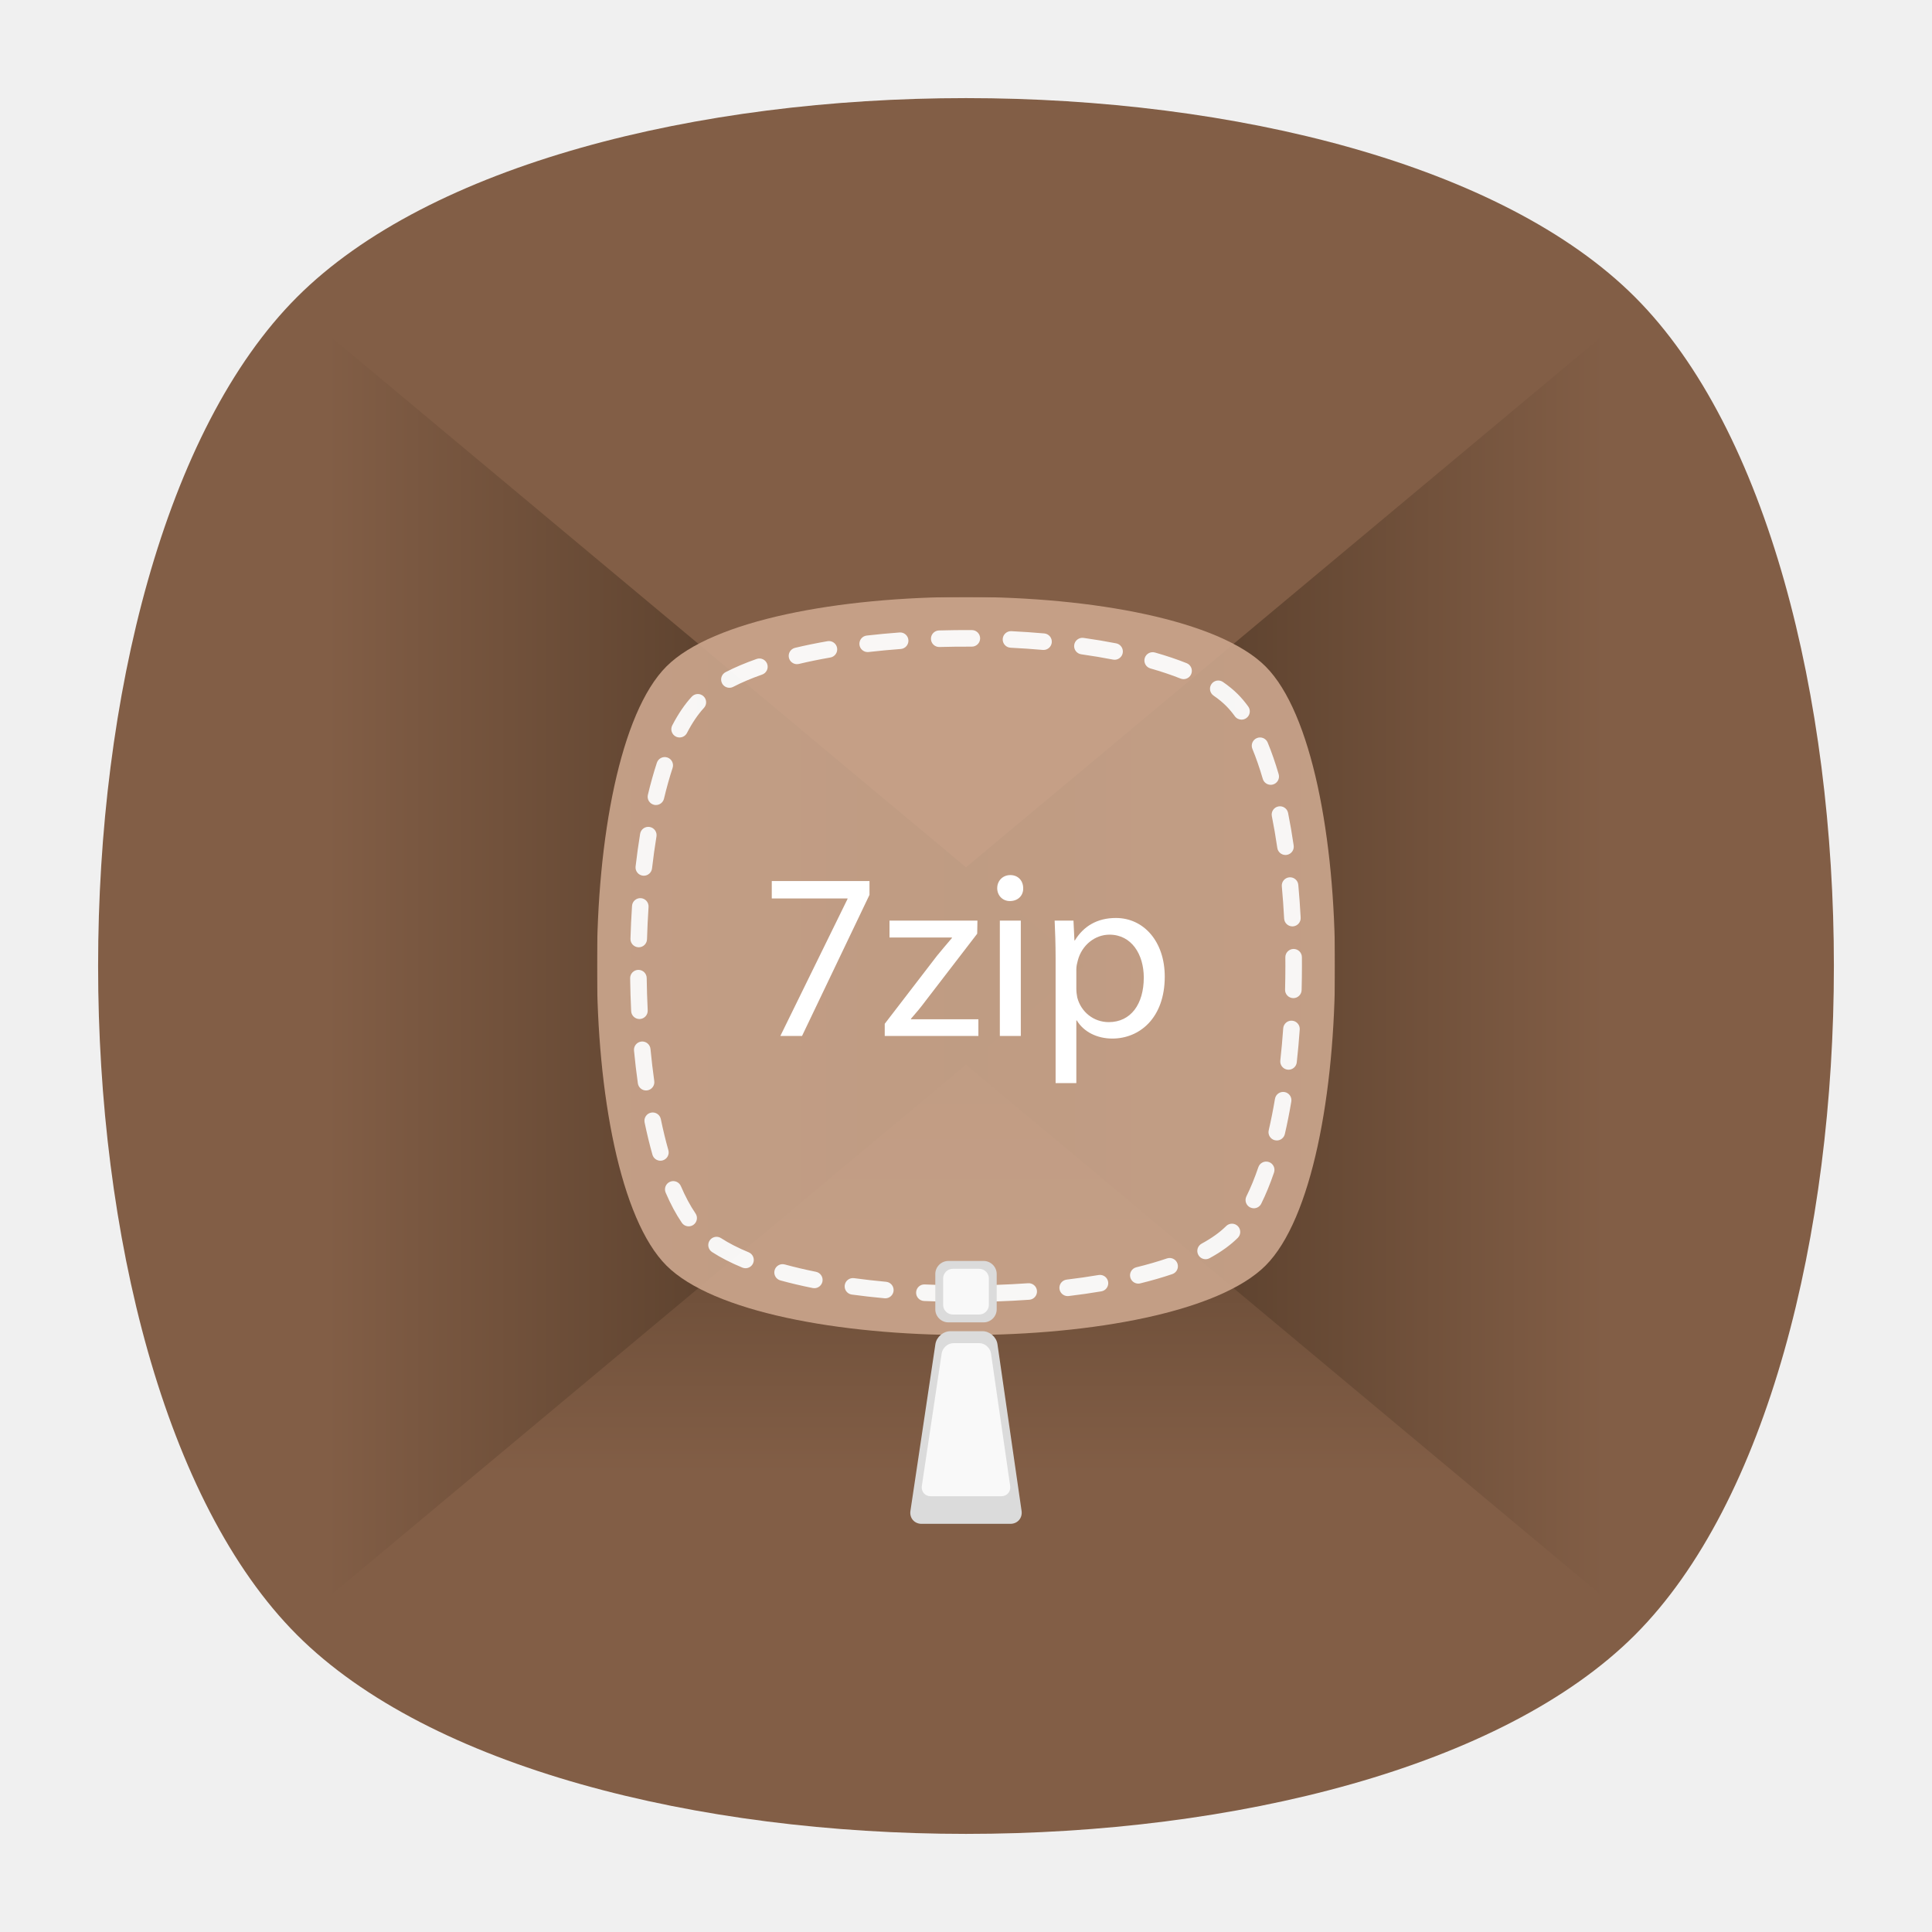
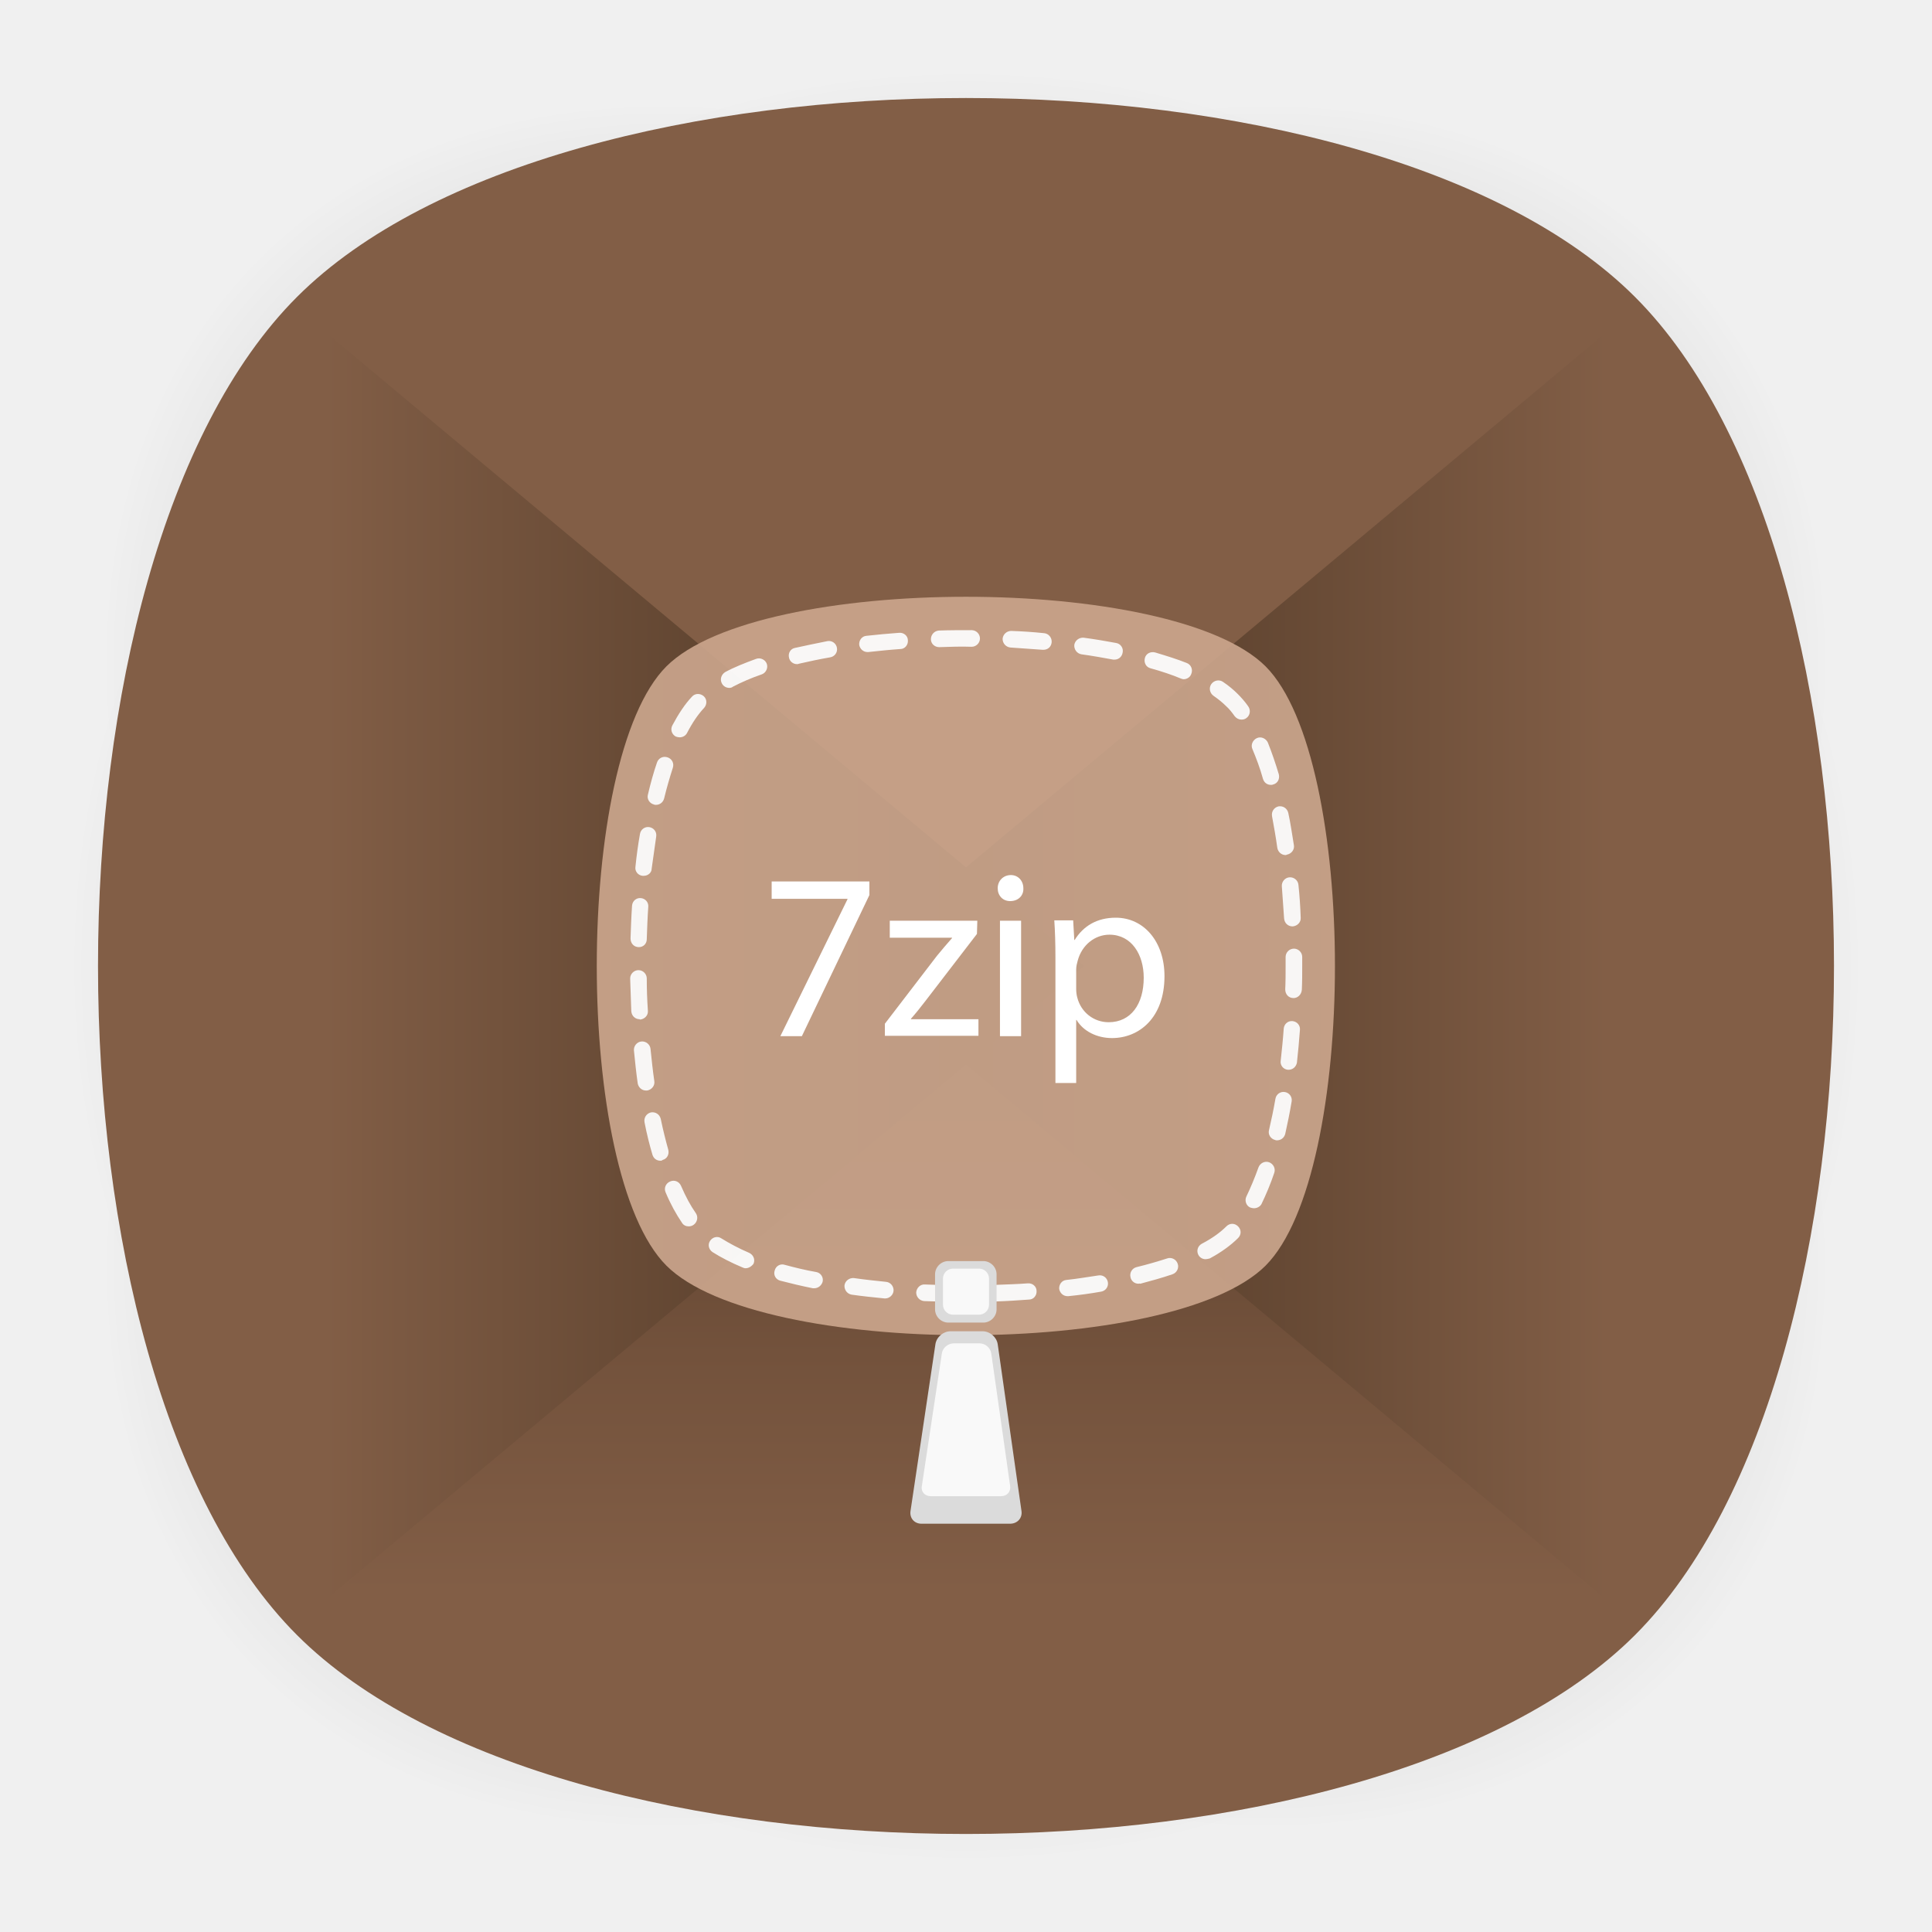
- <svg xmlns="http://www.w3.org/2000/svg" viewBox="0 0 640 640" height="640" width="640" xml:space="preserve" version="1.1" id="svg2">
-   <defs id="defs6">
-     <clipPath id="clipPath16" clipPathUnits="userSpaceOnUse">
-       <path id="path18" d="M 0,512 512,512 512,0 0,0 0,512 Z" />
-     </clipPath>
-     <clipPath id="clipPath24" clipPathUnits="userSpaceOnUse">
-       <path id="path26" d="m 18.325,493.744 475.4,0 0,-475.488 -475.4,0 0,475.488 z" />
-     </clipPath>
-     <clipPath id="clipPath28" clipPathUnits="userSpaceOnUse">
-       <path id="path30" d="M 448.99,63.029 C 389.293,3.332 122.807,3.332 63.11,63.029 3.413,122.726 3.413,389.312 63.01,449.009 c 59.597,59.696 326.283,59.596 385.98,0 59.697,-59.597 59.597,-326.283 0,-385.98" />
-     </clipPath>
-     <radialGradient id="radialGradient36" spreadMethod="pad" gradientTransform="matrix(237.7219,0,0,237.7219,256.025,256)" gradientUnits="userSpaceOnUse" r="1" cy="0" cx="0" fy="0" fx="0">
-       <stop id="stop38" offset="0" style="stop-opacity:1;stop-color:#ffffff" />
-       <stop id="stop40" offset="0.859" style="stop-opacity:0.141;stop-color:#ffffff" />
-       <stop id="stop42" offset="1" style="stop-opacity:0;stop-color:#ffffff" />
-     </radialGradient>
-     <mask id="mask44" height="1" width="1" y="0" x="0" maskUnits="userSpaceOnUse">
-       <g id="g46">
-         <g id="g48">
-           <g id="g50">
-             <g id="g52">
-               <path id="path54" style="fill:url(#radialGradient36);stroke:none" d="m -32768,32767 65535,0 0,-65535 -65535,0 0,65535 z" />
-             </g>
-           </g>
-         </g>
-       </g>
-     </mask>
-     <radialGradient id="radialGradient56" spreadMethod="pad" gradientTransform="matrix(237.7219,0,0,237.7219,256.025,256)" gradientUnits="userSpaceOnUse" r="1" cy="0" cx="0" fy="0" fx="0">
-       <stop id="stop58" offset="0" style="stop-opacity:1;stop-color:#010101" />
-       <stop id="stop60" offset="0.859" style="stop-opacity:1;stop-color:#010101" />
-       <stop id="stop62" offset="1" style="stop-opacity:1;stop-color:#010101" />
-     </radialGradient>
-     <clipPath id="clipPath86" clipPathUnits="userSpaceOnUse">
-       <path id="path88" d="m 18.325,493.744 475.4,0 0,-475.488 -475.4,0 0,475.488 z" />
-     </clipPath>
-     <clipPath id="clipPath90" clipPathUnits="userSpaceOnUse">
-       <path id="path92" d="M 448.99,63.029 C 389.293,3.332 122.807,3.332 63.11,63.029 3.413,122.726 3.413,389.312 63.01,449.009 c 59.597,59.696 326.283,59.596 385.98,0 59.697,-59.597 59.597,-326.283 0,-385.98" />
-     </clipPath>
-     <radialGradient id="radialGradient98" spreadMethod="pad" gradientTransform="matrix(188.2547,188.3612,-130.3588,130.279,256.025,256.0438)" gradientUnits="userSpaceOnUse" r="1" cy="0" cx="0" fy="0" fx="0">
-       <stop id="stop100" offset="0" style="stop-opacity:1;stop-color:#ffffff" />
-       <stop id="stop102" offset="0.859" style="stop-opacity:0.141;stop-color:#ffffff" />
-       <stop id="stop104" offset="1" style="stop-opacity:0;stop-color:#ffffff" />
-     </radialGradient>
-     <mask id="mask106" height="1" width="1" y="0" x="0" maskUnits="userSpaceOnUse">
-       <g id="g108">
-         <g id="g110">
-           <g id="g112">
-             <g id="g114">
-               <path id="path116" style="fill:url(#radialGradient98);stroke:none" d="m -32768,32767 65535,0 0,-65535 -65535,0 0,65535 z" />
-             </g>
-           </g>
-         </g>
-       </g>
-     </mask>
-     <radialGradient id="radialGradient118" spreadMethod="pad" gradientTransform="matrix(188.2547,188.3612,-130.3588,130.279,256.025,256.0438)" gradientUnits="userSpaceOnUse" r="1" cy="0" cx="0" fy="0" fx="0">
-       <stop id="stop120" offset="0" style="stop-opacity:1;stop-color:#010101" />
-       <stop id="stop122" offset="0.859" style="stop-opacity:1;stop-color:#010101" />
-       <stop id="stop124" offset="1" style="stop-opacity:1;stop-color:#010101" />
-     </radialGradient>
-     <clipPath id="clipPath148" clipPathUnits="userSpaceOnUse">
-       <path id="path150" d="m 18.275,493.694 475.387,0 0,-475.438 -475.387,0 0,475.438 z" />
-     </clipPath>
-     <clipPath id="clipPath152" clipPathUnits="userSpaceOnUse">
-       <path id="path154" d="m 63.01,63.029 c 59.697,-59.697 326.183,-59.697 385.88,0 59.697,59.697 59.697,326.183 0,385.88 -59.697,59.696 -326.183,59.696 -385.88,0.1 -59.697,-59.597 -59.597,-326.283 0,-385.98" />
-     </clipPath>
-     <radialGradient id="radialGradient160" spreadMethod="pad" gradientTransform="matrix(-188.2877,188.3942,130.3817,130.3018,255.925,255.9938)" gradientUnits="userSpaceOnUse" r="1" cy="0" cx="0" fy="0" fx="0">
-       <stop id="stop162" offset="0" style="stop-opacity:1;stop-color:#ffffff" />
-       <stop id="stop164" offset="0.859" style="stop-opacity:0.141;stop-color:#ffffff" />
-       <stop id="stop166" offset="1" style="stop-opacity:0;stop-color:#ffffff" />
-     </radialGradient>
-     <mask id="mask168" height="1" width="1" y="0" x="0" maskUnits="userSpaceOnUse">
-       <g id="g170">
-         <g id="g172">
-           <g id="g174">
-             <g id="g176">
-               <path id="path178" style="fill:url(#radialGradient160);stroke:none" d="m -32768,32767 65535,0 0,-65535 -65535,0 0,65535 z" />
-             </g>
-           </g>
-         </g>
-       </g>
-     </mask>
-     <radialGradient id="radialGradient180" spreadMethod="pad" gradientTransform="matrix(-188.2877,188.3942,130.3817,130.3018,255.925,255.9938)" gradientUnits="userSpaceOnUse" r="1" cy="0" cx="0" fy="0" fx="0">
-       <stop id="stop182" offset="0" style="stop-opacity:1;stop-color:#010101" />
-       <stop id="stop184" offset="0.859" style="stop-opacity:1;stop-color:#010101" />
-       <stop id="stop186" offset="1" style="stop-opacity:1;stop-color:#010101" />
-     </radialGradient>
-     <linearGradient id="linearGradient222" spreadMethod="pad" gradientTransform="matrix(0,191.5,191.5,0,256,90)" gradientUnits="userSpaceOnUse" y2="0" x2="1" y1="0" x1="0">
-       <stop id="stop224" offset="0" style="stop-opacity:1;stop-color:#825e46" />
-       <stop id="stop226" offset="0.163" style="stop-opacity:1;stop-color:#825e46" />
-       <stop id="stop228" offset="1" style="stop-opacity:1;stop-color:#483221" />
-     </linearGradient>
-     <linearGradient id="linearGradient244" spreadMethod="pad" gradientTransform="matrix(201.3705,0,0,-201.3705,224.6737,256)" gradientUnits="userSpaceOnUse" y2="0" x2="1" y1="0" x1="0">
-       <stop id="stop246" offset="0" style="stop-opacity:1;stop-color:#483221" />
-       <stop id="stop248" offset="0.175" style="stop-opacity:1;stop-color:#483221" />
-       <stop id="stop250" offset="1" style="stop-opacity:1;stop-color:#825e46" />
-     </linearGradient>
-     <linearGradient id="linearGradient266" spreadMethod="pad" gradientTransform="matrix(201.3705,0,0,-201.3705,85.95581,256)" gradientUnits="userSpaceOnUse" y2="0" x2="1" y1="0" x1="0">
-       <stop id="stop268" offset="0" style="stop-opacity:1;stop-color:#825e46" />
-       <stop id="stop270" offset="0.825" style="stop-opacity:1;stop-color:#483221" />
-       <stop id="stop272" offset="1" style="stop-opacity:1;stop-color:#483221" />
-     </linearGradient>
-     <clipPath id="clipPath280" clipPathUnits="userSpaceOnUse">
-       <path id="path282" d="M 0,512 512,512 512,0 0,0 0,512 Z" />
-     </clipPath>
-     <clipPath id="clipPath288" clipPathUnits="userSpaceOnUse">
-       <path id="path290" d="m 158.198,353.802 195.604,0 0,-195.604 -195.604,0 0,195.604 z" />
-     </clipPath>
-     <clipPath id="clipPath292" clipPathUnits="userSpaceOnUse">
-       <path id="path294" d="m 158.198,353.802 195.604,0 0,-195.604 -195.604,0 0,195.604 z" />
-     </clipPath>
-   </defs>
-   <g transform="matrix(1.25,0,0,-1.25,0,640)" id="g10">
-     <g id="g12">
-       <g clip-path="url(#clipPath16)" id="g14">
-         <g id="g20">
-           <g id="g22" />
-           <g id="g64">
-             <g style="opacity:0.4" id="g66" clip-path="url(#clipPath24)">
-               <g id="g68">
-                 <g id="g70" clip-path="url(#clipPath28)">
-                   <g id="g72">
-                     <g id="g74" />
-                     <g id="g76" mask="url(#mask44)">
-                       <g id="g78">
-                         <path id="path80" style="fill:url(#radialGradient56);stroke:none" d="M 448.99,63.029 C 389.293,3.332 122.807,3.332 63.11,63.029 3.413,122.726 3.413,389.312 63.01,449.009 c 59.597,59.696 326.283,59.596 385.98,0 59.697,-59.597 59.597,-326.283 0,-385.98" />
-                       </g>
-                     </g>
-                   </g>
-                 </g>
-               </g>
-             </g>
-           </g>
-         </g>
-         <g id="g82">
-           <g id="g84" />
-           <g id="g126">
-             <g style="opacity:0.4" id="g128" clip-path="url(#clipPath86)">
-               <g id="g130">
-                 <g id="g132" clip-path="url(#clipPath90)">
-                   <g id="g134">
-                     <g id="g136" />
-                     <g id="g138" mask="url(#mask106)">
-                       <g id="g140">
-                         <path id="path142" style="fill:url(#radialGradient118);stroke:none" d="M 448.99,63.029 C 389.293,3.332 122.807,3.332 63.11,63.029 3.413,122.726 3.413,389.312 63.01,449.009 c 59.597,59.696 326.283,59.596 385.98,0 59.697,-59.597 59.597,-326.283 0,-385.98" />
-                       </g>
-                     </g>
-                   </g>
-                 </g>
-               </g>
-             </g>
-           </g>
-         </g>
-         <g id="g144">
-           <g id="g146" />
-           <g id="g188">
-             <g style="opacity:0.4" id="g190" clip-path="url(#clipPath148)">
-               <g id="g192">
-                 <g id="g194" clip-path="url(#clipPath152)">
-                   <g id="g196">
-                     <g id="g198" />
-                     <g id="g200" mask="url(#mask168)">
-                       <g id="g202">
-                         <path id="path204" style="fill:url(#radialGradient180);stroke:none" d="m 63.01,63.029 c 59.697,-59.697 326.183,-59.697 385.88,0 59.697,59.697 59.697,326.183 0,385.88 -59.697,59.696 -326.183,59.696 -385.88,0.1 -59.697,-59.597 -59.597,-326.283 0,-385.98" />
-                       </g>
-                     </g>
-                   </g>
-                 </g>
-               </g>
-             </g>
-           </g>
-         </g>
-         <g transform="translate(433.279,78.721)" id="g206">
-           <path id="path208" style="fill:#825e46;fill-opacity:1;fill-rule:nonzero;stroke:none" d="m 0,0 c -70.294,-70.294 -284.264,-70.294 -354.558,0 -70.294,70.294 -70.294,284.264 0,354.558 70.294,70.294 284.264,70.294 354.558,0 C 70.294,284.264 70.295,70.294 0,0" />
-         </g>
-       </g>
+ <svg xmlns="http://www.w3.org/2000/svg" version="1.1" id="Layer_2" x="0px" y="0px" viewBox="0 0 512 512" enable-background="new 0 0 512 512" xml:space="preserve">
+   <g>
+     <g opacity="0.4" enable-background="new    ">
+       <radialGradient id="SVGID_1_" cx="0.762" cy="514.25" r="118.861" gradientTransform="matrix(2 0 0 -2 254.5 1284.5)" gradientUnits="userSpaceOnUse">
+         <stop offset="0" style="stop-color:#010101" />
+         <stop offset="0.859" style="stop-color:#010101;stop-opacity:0.141" />
+         <stop offset="1" style="stop-color:#010101;stop-opacity:0" />
+       </radialGradient>
+       <path fill="url(#SVGID_1_)" d="M449,449c-59.7,59.7-326.2,59.7-385.9,0S3.4,122.7,63,63s326.3-59.6,386,0S508.6,389.3,449,449z" />
    </g>
-     <g id="g210">
-       <g id="g212">
-         <g id="g218">
-           <g id="g220">
-             <path id="path230" style="fill:url(#linearGradient222);stroke:none" d="M 89.953,90 422.046,90 256,281.5 89.953,90 Z" />
-           </g>
-         </g>
-       </g>
+     <g opacity="0.4" enable-background="new    ">
+       <radialGradient id="SVGID_2_" cx="1.528" cy="515.058" r="133.155" gradientTransform="matrix(1.4138 -1.4146 -0.979 -0.9784 758.1053 762.0507)" gradientUnits="userSpaceOnUse">
+         <stop offset="0" style="stop-color:#010101" />
+         <stop offset="0.859" style="stop-color:#010101;stop-opacity:0.141" />
+         <stop offset="1" style="stop-color:#010101;stop-opacity:0" />
+       </radialGradient>
+       <path fill="url(#SVGID_2_)" d="M449,449c-59.7,59.7-326.2,59.7-385.9,0S3.4,122.7,63,63s326.3-59.6,386,0S508.6,389.3,449,449z" />
    </g>
-     <g id="g232">
-       <g id="g234">
-         <g id="g240">
-           <g id="g242">
-             <path id="path252" style="fill:url(#linearGradient244);stroke:none" d="m 224.673,256 201.371,-168.153 0,336.306 L 224.673,256 Z" />
-           </g>
-         </g>
-       </g>
-     </g>
-     <g id="g254">
-       <g id="g256">
-         <g id="g262">
-           <g id="g264">
-             <path id="path274" style="fill:url(#linearGradient266);stroke:none" d="M 85.955,87.847 287.326,256 85.955,424.153 l 0,-336.306 z" />
-           </g>
-         </g>
-       </g>
-     </g>
-     <g id="g276">
-       <g clip-path="url(#clipPath280)" id="g278">
-         <g id="g284">
-           <g id="g286" />
-           <g id="g296">
-             <g style="opacity:0.95" id="g298" clip-path="url(#clipPath288)">
-               <g id="g300">
-                 <g id="g302" />
-                 <g id="g304">
-                   <g style="opacity:0.95" id="g306" clip-path="url(#clipPath292)">
-                     <g id="g308" transform="translate(335.387,176.613)">
-                       <path id="path310" style="fill:#cca68d;fill-opacity:1;fill-rule:nonzero;stroke:none" d="m 0,0 c -24.553,-24.553 -134.221,-24.553 -158.774,0 -24.553,24.553 -24.553,134.221 0,158.774 24.553,24.553 134.221,24.553 158.774,0 C 24.553,134.221 24.553,24.553 0,0" />
-                     </g>
-                   </g>
-                 </g>
-               </g>
-               <g id="g312" transform="translate(248.9039,340.5357)">
-                 <path id="path314" style="fill:#ffffff;fill-opacity:1;fill-rule:nonzero;stroke:none" d="m 0,0 c -1.182,0 -2.157,0.941 -2.192,2.13 -0.035,1.211 0.918,2.222 2.129,2.257 2.873,0.084 5.809,0.117 8.721,0.1 C 9.87,4.48 10.846,3.492 10.84,2.28 10.833,1.073 9.851,0.099 8.646,0.099 l -0.013,0 C 5.769,0.115 2.887,0.083 0.066,0.001 0.044,0 0.022,0 0,0 m 27.644,-0.78 c -0.064,0 -0.13,0.002 -0.195,0.008 -2.794,0.246 -5.667,0.443 -8.541,0.585 -1.21,0.06 -2.142,1.09 -2.082,2.3 0.06,1.211 1.097,2.15 2.3,2.083 2.928,-0.145 5.858,-0.346 8.707,-0.597 1.208,-0.106 2.1,-1.171 1.994,-2.378 C 29.726,0.08 28.768,-0.78 27.644,-0.78 m -46.608,-0.56 c -1.1,0 -2.049,0.825 -2.177,1.944 -0.139,1.203 0.724,2.291 1.928,2.43 2.828,0.325 5.754,0.601 8.696,0.818 1.213,0.094 2.261,-0.819 2.35,-2.027 0.089,-1.208 -0.818,-2.26 -2.027,-2.349 -2.883,-0.213 -5.748,-0.483 -8.517,-0.801 -0.085,-0.01 -0.17,-0.015 -0.253,-0.015 m 65.439,-2.037 c -0.14,0 -0.281,0.014 -0.423,0.042 -2.674,0.521 -5.504,0.994 -8.412,1.404 -1.2,0.169 -2.035,1.279 -1.866,2.479 0.169,1.199 1.274,2.03 2.48,1.866 2.982,-0.421 5.889,-0.906 8.639,-1.443 1.189,-0.232 1.964,-1.384 1.733,-2.574 -0.205,-1.047 -1.123,-1.774 -2.151,-1.774 m -84.174,-1.169 c -0.993,0 -1.892,0.679 -2.132,1.687 -0.281,1.178 0.447,2.362 1.626,2.642 2.713,0.646 5.606,1.238 8.6,1.759 1.198,0.206 2.33,-0.591 2.538,-1.785 0.207,-1.193 -0.592,-2.33 -1.785,-2.538 -2.906,-0.506 -5.711,-1.079 -8.337,-1.705 -0.171,-0.04 -0.342,-0.06 -0.51,-0.06 M 64.754,-8.515 c -0.271,0 -0.546,0.05 -0.812,0.157 -2.408,0.961 -5.091,1.863 -7.976,2.681 -1.165,0.331 -1.842,1.544 -1.511,2.709 0.33,1.166 1.541,1.843 2.709,1.512 3.029,-0.859 5.856,-1.81 8.404,-2.827 1.126,-0.449 1.674,-1.725 1.225,-2.851 -0.343,-0.858 -1.167,-1.381 -2.039,-1.381 m -120.358,-2.288 c -0.793,0 -1.56,0.432 -1.95,1.186 -0.557,1.076 -0.136,2.4 0.94,2.957 2.417,1.252 5.187,2.428 8.232,3.496 1.143,0.402 2.396,-0.2 2.796,-1.343 0.401,-1.144 -0.2,-2.396 -1.344,-2.797 -2.851,-1 -5.431,-2.095 -7.667,-3.253 -0.322,-0.166 -0.667,-0.246 -1.007,-0.246 m 135.72,-8.445 c -0.68,0 -1.35,0.314 -1.778,0.907 -0.747,1.031 -1.524,1.951 -2.31,2.737 -0.931,0.932 -2.049,1.848 -3.322,2.724 -0.999,0.686 -1.253,2.052 -0.566,3.05 0.687,0.999 2.052,1.251 3.051,0.565 1.494,-1.027 2.819,-2.116 3.94,-3.236 0.949,-0.949 1.878,-2.048 2.76,-3.266 0.711,-0.982 0.492,-2.353 -0.489,-3.064 -0.389,-0.282 -0.839,-0.417 -1.286,-0.417 m -148.921,-4.724 c -0.34,0 -0.686,0.079 -1.009,0.247 -1.076,0.559 -1.495,1.883 -0.936,2.958 1.582,3.046 3.323,5.604 5.175,7.605 0.823,0.889 2.21,0.942 3.1,0.12 0.89,-0.823 0.943,-2.211 0.12,-3.1 -1.585,-1.713 -3.1,-3.95 -4.501,-6.647 -0.391,-0.752 -1.156,-1.183 -1.949,-1.183 M 87.85,-36.52 c -0.951,0 -1.827,0.622 -2.106,1.58 -0.839,2.878 -1.764,5.55 -2.751,7.94 -0.463,1.12 0.07,2.403 1.191,2.865 1.124,0.462 2.403,-0.071 2.864,-1.191 1.047,-2.535 2.026,-5.357 2.909,-8.386 0.339,-1.163 -0.329,-2.381 -1.492,-2.72 -0.206,-0.06 -0.412,-0.088 -0.615,-0.088 m -162.923,-5.357 c -0.168,0 -0.339,0.02 -0.51,0.061 -1.179,0.281 -1.906,1.464 -1.625,2.643 0.719,3.015 1.52,5.874 2.382,8.497 0.378,1.151 1.619,1.78 2.768,1.4 1.152,-0.378 1.779,-1.618 1.4,-2.769 -0.823,-2.508 -1.591,-5.249 -2.282,-8.146 -0.241,-1.008 -1.14,-1.686 -2.133,-1.686 M 91.762,-55.116 c -1.072,0 -2.01,0.786 -2.168,1.878 -0.424,2.913 -0.91,5.74 -1.445,8.403 -0.238,1.189 0.531,2.345 1.719,2.583 1.19,0.235 2.345,-0.531 2.583,-1.719 0.55,-2.74 1.05,-5.645 1.484,-8.635 0.175,-1.199 -0.655,-2.312 -1.854,-2.487 -0.107,-0.015 -0.214,-0.023 -0.319,-0.023 M -78.284,-60.61 c -0.084,0 -0.169,0.005 -0.254,0.015 -1.204,0.138 -2.067,1.227 -1.928,2.43 0.342,2.964 0.747,5.879 1.203,8.665 0.195,1.196 1.322,2.008 2.519,1.811 1.196,-0.196 2.007,-1.324 1.811,-2.519 -0.445,-2.719 -0.84,-5.565 -1.174,-8.46 -0.129,-1.118 -1.078,-1.942 -2.177,-1.942 M 93.594,-74.039 c -1.158,0 -2.127,0.908 -2.188,2.078 -0.154,2.887 -0.36,5.759 -0.615,8.538 -0.11,1.206 0.778,2.274 1.985,2.385 1.204,0.104 2.274,-0.779 2.384,-1.985 0.26,-2.834 0.471,-5.763 0.627,-8.706 0.064,-1.209 -0.864,-2.242 -2.074,-2.307 -0.04,-0.002 -0.079,-0.003 -0.119,-0.003 m -173.225,-5.536 c -0.022,0 -0.044,0.001 -0.066,0.001 -1.211,0.036 -2.164,1.046 -2.128,2.258 0.086,2.917 0.225,5.85 0.416,8.715 0.08,1.209 1.13,2.122 2.334,2.044 1.209,-0.081 2.124,-1.126 2.044,-2.335 -0.187,-2.811 -0.324,-5.689 -0.408,-8.554 -0.035,-1.189 -1.01,-2.129 -2.192,-2.129 M 93.847,-93.05 c -0.019,0 -0.038,0 -0.058,10e-4 -1.211,0.031 -2.168,1.038 -2.136,2.25 0.054,2.073 0.082,4.181 0.082,6.263 0,0.77 -0.003,1.537 -0.011,2.303 -0.012,1.212 0.961,2.204 2.172,2.216 l 0.023,0 c 1.202,0 2.181,-0.968 2.193,-2.172 0.008,-0.783 0.011,-1.566 0.011,-2.349 0,-2.118 -0.029,-4.264 -0.084,-6.376 -0.03,-1.191 -1.007,-2.136 -2.192,-2.136 m -173.296,-5.537 c -1.162,0 -2.132,0.912 -2.19,2.086 -0.141,2.872 -0.232,5.805 -0.271,8.716 -0.016,1.212 0.954,2.207 2.165,2.223 l 0.03,0 c 1.198,0 2.177,-0.963 2.193,-2.164 0.038,-2.859 0.127,-5.74 0.266,-8.559 0.06,-1.21 -0.873,-2.24 -2.083,-2.3 -0.037,-0.001 -0.073,-0.002 -0.11,-0.002 m 172.023,-13.434 c -0.08,0 -0.162,0.004 -0.245,0.014 -1.204,0.133 -2.072,1.218 -1.937,2.423 0.308,2.775 0.567,5.642 0.769,8.521 0.085,1.209 1.129,2.121 2.343,2.034 1.209,-0.085 2.12,-1.133 2.035,-2.343 -0.207,-2.937 -0.471,-5.863 -0.787,-8.698 -0.124,-1.121 -1.075,-1.951 -2.178,-1.951 m -170.267,-5.498 c -1.076,0 -2.016,0.792 -2.17,1.888 -0.394,2.801 -0.738,5.722 -1.022,8.682 -0.116,1.207 0.768,2.278 1.974,2.393 1.207,0.113 2.278,-0.767 2.394,-1.973 0.278,-2.897 0.614,-5.753 0.999,-8.49 0.169,-1.2 -0.667,-2.309 -1.867,-2.478 -0.103,-0.015 -0.206,-0.022 -0.308,-0.022 m 167.151,-13.253 c -0.164,0 -0.33,0.019 -0.497,0.058 -1.181,0.273 -1.916,1.452 -1.643,2.632 0.611,2.635 1.169,5.444 1.661,8.349 0.203,1.194 1.336,1.999 2.53,1.796 1.195,-0.202 1.999,-1.335 1.797,-2.53 -0.507,-2.99 -1.083,-5.885 -1.713,-8.604 -0.235,-1.015 -1.137,-1.701 -2.135,-1.701 m -163.349,-5.367 c -0.957,0 -1.836,0.631 -2.11,1.597 -0.754,2.666 -1.453,5.543 -2.077,8.551 -0.246,1.187 0.517,2.348 1.703,2.594 1.185,0.243 2.348,-0.517 2.594,-1.703 0.602,-2.906 1.276,-5.681 2.002,-8.247 0.33,-1.165 -0.348,-2.378 -1.514,-2.708 -0.199,-0.057 -0.4,-0.084 -0.598,-0.084 m 157.262,-12.607 c -0.328,0 -0.662,0.075 -0.975,0.231 -1.085,0.54 -1.527,1.856 -0.988,2.941 1.129,2.269 2.194,4.866 3.164,7.721 0.391,1.147 1.637,1.763 2.783,1.371 1.148,-0.39 1.761,-1.636 1.372,-2.783 -1.034,-3.039 -2.175,-5.82 -3.39,-8.263 -0.384,-0.771 -1.16,-1.218 -1.966,-1.218 M -66.4,-153.529 c -0.7,0 -1.388,0.333 -1.813,0.954 -1.533,2.241 -2.975,4.925 -4.285,7.977 -0.478,1.114 0.037,2.404 1.151,2.882 1.114,0.476 2.403,-0.037 2.881,-1.151 1.198,-2.791 2.501,-5.224 3.874,-7.229 0.685,-1 0.429,-2.366 -0.571,-3.05 -0.379,-0.259 -0.81,-0.383 -1.237,-0.383 m 136.991,-8.709 c -0.778,0 -1.532,0.415 -1.93,1.147 -0.577,1.065 -0.183,2.397 0.881,2.976 2.669,1.449 4.851,3.013 6.486,4.647 0.857,0.857 2.246,0.857 3.103,0 0.857,-0.857 0.857,-2.245 0,-3.102 -1.934,-1.934 -4.455,-3.75 -7.494,-5.402 -0.333,-0.18 -0.692,-0.266 -1.046,-0.266 m -121.927,-2.393 c -0.279,0 -0.563,0.054 -0.838,0.167 -3.053,1.263 -5.755,2.651 -8.032,4.128 -1.016,0.659 -1.306,2.018 -0.647,3.035 0.659,1.017 2.019,1.305 3.035,0.647 2.052,-1.331 4.516,-2.594 7.322,-3.755 1.119,-0.463 1.651,-1.746 1.188,-2.866 -0.349,-0.845 -1.167,-1.356 -2.028,-1.356 m 104.094,-4.074 c -0.987,0 -1.883,0.671 -2.129,1.672 -0.289,1.176 0.43,2.365 1.607,2.654 2.892,0.71 5.624,1.5 8.12,2.347 1.149,0.391 2.393,-0.224 2.783,-1.372 0.39,-1.148 -0.225,-2.394 -1.372,-2.783 -2.615,-0.888 -5.47,-1.713 -8.484,-2.453 -0.176,-0.043 -0.352,-0.065 -0.525,-0.065 m -85.855,-1.216 c -0.143,0 -0.288,0.014 -0.434,0.043 -3.002,0.604 -5.882,1.283 -8.56,2.018 -1.169,0.32 -1.857,1.528 -1.536,2.696 0.32,1.169 1.53,1.853 2.696,1.535 2.582,-0.707 5.362,-1.363 8.265,-1.947 1.188,-0.239 1.957,-1.396 1.718,-2.584 -0.21,-1.042 -1.125,-1.761 -2.149,-1.761 m 67.138,-2.094 c -1.095,0 -2.042,0.818 -2.176,1.933 -0.144,1.203 0.715,2.295 1.918,2.439 2.893,0.346 5.736,0.754 8.451,1.213 1.199,0.205 2.328,-0.603 2.529,-1.797 0.203,-1.196 -0.602,-2.328 -1.797,-2.529 -2.785,-0.471 -5.7,-0.889 -8.661,-1.244 -0.089,-0.01 -0.177,-0.015 -0.264,-0.015 m -48.318,-0.588 c -0.067,0 -0.135,0.002 -0.204,0.009 -2.954,0.272 -5.876,0.604 -8.684,0.985 -1.2,0.164 -2.041,1.269 -1.878,2.47 0.163,1.201 1.273,2.041 2.47,1.878 2.745,-0.373 5.602,-0.697 8.494,-0.964 1.207,-0.11 2.095,-1.179 1.984,-2.385 -0.105,-1.139 -1.061,-1.993 -2.182,-1.993 m 29.365,-0.829 c -1.178,0 -2.152,0.935 -2.192,2.121 -0.039,1.211 0.91,2.226 2.121,2.266 2.877,0.095 5.752,0.243 8.547,0.439 1.211,0.082 2.257,-0.826 2.342,-2.035 0.085,-1.209 -0.827,-2.258 -2.036,-2.343 -2.847,-0.199 -5.778,-0.349 -8.708,-0.447 -0.025,-10e-4 -0.049,-10e-4 -0.074,-10e-4 m -10.372,-0.118 -0.022,0 c -2.912,0.028 -5.848,0.11 -8.726,0.241 -1.21,0.055 -2.147,1.082 -2.091,2.292 0.055,1.211 1.063,2.156 2.292,2.091 2.825,-0.128 5.708,-0.208 8.568,-0.236 1.212,-0.012 2.184,-1.004 2.173,-2.216 -0.012,-1.204 -0.992,-2.172 -2.194,-2.172" />
-               </g>
-             </g>
-           </g>
-         </g>
-         <g transform="translate(270.7294,111.5949)" id="g316">
-           <path id="path318" style="fill:#dbdbdb;fill-opacity:1;fill-rule:nonzero;stroke:none" d="m 0,0 c 0.273,-1.884 -1.062,-3.426 -2.966,-3.426 l -23.541,0 c -1.904,0 -3.231,1.54 -2.949,3.424 l 6.617,44.199 c 0.282,1.883 2.071,3.424 3.975,3.424 l 8.512,0 c 1.904,0 3.685,-1.542 3.958,-3.426 L 0,0 Z" />
-         </g>
-         <g transform="translate(264.1354,165.0223)" id="g320">
-           <path id="path322" style="fill:#dbdbdb;fill-opacity:1;fill-rule:nonzero;stroke:none" d="m 0,0 c 0,-1.904 -1.558,-3.462 -3.462,-3.462 l -9.347,0 c -1.904,0 -3.462,1.558 -3.462,3.462 l 0,9.347 c 0,1.904 1.558,3.462 3.462,3.462 l 9.347,0 C -1.558,12.809 0,11.251 0,9.347 L 0,0 Z" />
-         </g>
-         <g transform="translate(262.0619,166.2135)" id="g324">
-           <path id="path326" style="fill:#f9f9f9;fill-opacity:1;fill-rule:nonzero;stroke:none" d="m 0,0 c 0,-1.419 -1.161,-2.58 -2.58,-2.58 l -6.964,0 c -1.419,0 -2.58,1.161 -2.58,2.58 l 0,6.965 c 0,1.418 1.161,2.579 2.58,2.579 l 6.964,0 C -1.161,9.544 0,8.383 0,6.965 L 0,0 Z" />
-         </g>
-         <g transform="translate(267.7075,118.2056)" id="g328">
-           <path id="path330" style="fill:#f9f9f9;fill-opacity:1;fill-rule:nonzero;stroke:none" d="m 0,0 c 0.217,-1.498 -0.844,-2.723 -2.358,-2.723 l -18.711,0 c -1.513,0 -2.568,1.224 -2.344,2.721 l 5.26,35.132 c 0.224,1.496 1.646,2.721 3.159,2.721 l 6.766,0 c 1.514,0 2.929,-1.226 3.146,-2.723 L 0,0 Z" />
-         </g>
-         <g transform="translate(230.4233,278.5151)" id="g332">
-           <path id="path334" style="fill:#ffffff;fill-opacity:1;fill-rule:nonzero;stroke:none" d="m 0,0 0,-3.663 -17.874,-37.388 -5.747,0 17.81,36.315 0,0.126 -20.083,0 0,4.61 L 0,0 Z" />
-         </g>
-         <g transform="translate(234.4639,240.6846)" id="g336">
-           <path id="path338" style="fill:#ffffff;fill-opacity:1;fill-rule:nonzero;stroke:none" d="m 0,0 13.831,18 c 1.327,1.642 2.59,3.094 3.979,4.736 l 0,0.127 -16.547,0 0,4.484 23.304,0 L 24.505,23.873 10.863,6.126 C 9.6,4.421 8.337,2.905 6.947,1.326 l 0,-0.126 17.873,0 0,-4.421 L 0,-3.221 0,0 Z" />
-         </g>
-         <path id="path340" style="fill:#ffffff;fill-opacity:1;fill-rule:nonzero;stroke:none" d="m 264.968,268.031 5.558,0 0,-30.567 -5.558,0 0,30.567 z m 6.188,8.59 c 0.064,-1.895 -1.326,-3.411 -3.536,-3.411 -1.958,0 -3.348,1.516 -3.348,3.411 0,1.958 1.454,3.473 3.474,3.473 2.084,0 3.41,-1.515 3.41,-3.473" />
-         <g transform="translate(285.2402,249.9053)" id="g342">
-           <path id="path344" style="fill:#ffffff;fill-opacity:1;fill-rule:nonzero;stroke:none" d="m 0,0 c 0,-0.82 0.126,-1.578 0.252,-2.273 1.011,-3.853 4.358,-6.505 8.337,-6.505 5.873,0 9.284,4.799 9.284,11.809 C 17.873,9.158 14.651,14.4 8.778,14.4 4.989,14.4 1.452,11.684 0.379,7.516 0.189,6.821 0,6 0,5.242 L 0,0 Z m -5.495,8.147 c 0,3.916 -0.126,7.074 -0.253,9.979 l 4.989,0 0.253,-5.242 0.126,0 c 2.275,3.726 5.874,5.937 10.863,5.937 7.39,0 12.948,-6.253 12.948,-15.537 0,-10.989 -6.695,-16.42 -13.895,-16.42 -4.042,0 -7.579,1.768 -9.41,4.8 l -0.126,0 0,-16.61 -5.495,0 0,33.093 z" />
-         </g>
-       </g>
+     <g opacity="0.4" enable-background="new    ">
+       <radialGradient id="SVGID_3_" cx="2.589" cy="513.473" r="133.178" gradientTransform="matrix(-1.4138 -1.4146 0.979 -0.9784 -243.1053 762.0507)" gradientUnits="userSpaceOnUse">
+         <stop offset="0" style="stop-color:#010101" />
+         <stop offset="0.859" style="stop-color:#010101;stop-opacity:0.141" />
+         <stop offset="1" style="stop-color:#010101;stop-opacity:0" />
+       </radialGradient>
+       <path fill="url(#SVGID_3_)" d="M63,449c59.7,59.7,326.2,59.7,385.9,0s59.7-326.2,0-385.9S122.7,3.4,63,63S3.4,389.3,63,449z" />
    </g>
  </g>
+   <path fill="#825E46" d="M433.3,433.3c-70.3,70.3-284.3,70.3-354.6,0S8.4,149,78.7,78.7s284.3-70.3,354.6,0S503.6,363,433.3,433.3z" />
+   <g>
+     <linearGradient id="SVGID_4_" gradientUnits="userSpaceOnUse" x1="256" y1="422" x2="256" y2="230.5">
+       <stop offset="0" style="stop-color:#825E46" />
+       <stop offset="0.329" style="stop-color:#73523C" />
+       <stop offset="0.962" style="stop-color:#4B3423" />
+       <stop offset="1" style="stop-color:#483221" />
+     </linearGradient>
+     <polygon fill="url(#SVGID_4_)" points="90,422 256,230.5 422,422  " />
+     <linearGradient id="SVGID_5_" gradientUnits="userSpaceOnUse" x1="224.674" y1="256" x2="426.044" y2="256">
+       <stop offset="0" style="stop-color:#483221" />
+       <stop offset="0.312" style="stop-color:#563D2A" />
+       <stop offset="0.902" style="stop-color:#7B5942" />
+       <stop offset="1" style="stop-color:#825E46" />
+     </linearGradient>
+     <polygon fill="url(#SVGID_5_)" points="426,424.2 224.7,256 426,87.8  " />
+     <linearGradient id="SVGID_6_" gradientUnits="userSpaceOnUse" x1="85.956" y1="256" x2="287.326" y2="256">
+       <stop offset="0" style="stop-color:#825E46" />
+       <stop offset="9.836614e-02" style="stop-color:#7B5942" />
+       <stop offset="0.688" style="stop-color:#563D2A" />
+       <stop offset="1" style="stop-color:#483221" />
+     </linearGradient>
+     <polygon fill="url(#SVGID_6_)" points="86,424.2 287.3,256 86,87.8  " />
+   </g>
+   <g opacity="0.95" enable-background="new    ">
+     <path opacity="0.95" fill="#CCA68D" enable-background="new    " d="M335.4,335.4c-24.6,24.6-134.2,24.6-158.8,0   c-24.6-24.6-24.6-134.2,0-158.8s134.2-24.6,158.8,0C359.9,201.2,359.9,310.8,335.4,335.4z" />
+     <path fill="#FFFFFF" d="M253.6,345C253.6,345,253.6,345,253.6,345c-2.9,0-5.9-0.1-8.7-0.2c-1.2-0.1-2.1-1.1-2.1-2.3   c0.1-1.2,1.1-2.2,2.3-2.1c2.8,0.1,5.7,0.2,8.6,0.2c1.2,0,2.2,1,2.2,2.2C255.8,344,254.8,345,253.6,345z M264,344.9   c-1.2,0-2.2-0.9-2.2-2.1c0-1.2,0.9-2.2,2.1-2.3c2.9-0.1,5.8-0.2,8.5-0.4c1.2-0.1,2.3,0.8,2.3,2c0.1,1.2-0.8,2.3-2,2.3   C269.9,344.6,267,344.8,264,344.9C264,344.9,264,344.9,264,344.9z M234.6,344.1c-0.1,0-0.1,0-0.2,0c-3-0.3-5.9-0.6-8.7-1   c-1.2-0.2-2-1.3-1.9-2.5c0.2-1.2,1.3-2,2.5-1.9c2.7,0.4,5.6,0.7,8.5,1c1.2,0.1,2.1,1.2,2,2.4C236.7,343.2,235.7,344.1,234.6,344.1z    M282.9,343.5c-1.1,0-2-0.8-2.2-1.9c-0.1-1.2,0.7-2.3,1.9-2.4c2.9-0.3,5.7-0.8,8.5-1.2c1.2-0.2,2.3,0.6,2.5,1.8   c0.2,1.2-0.6,2.3-1.8,2.5c-2.8,0.5-5.7,0.9-8.7,1.2C283.1,343.5,283,343.5,282.9,343.5z M215.8,341.4c-0.1,0-0.3,0-0.4,0   c-3-0.6-5.9-1.3-8.6-2c-1.2-0.3-1.9-1.5-1.5-2.7c0.3-1.2,1.5-1.9,2.7-1.5c2.6,0.7,5.4,1.4,8.3,1.9c1.2,0.2,2,1.4,1.7,2.6   C217.7,340.7,216.8,341.4,215.8,341.4z M301.7,340.2c-1,0-1.9-0.7-2.1-1.7c-0.3-1.2,0.4-2.4,1.6-2.7c2.9-0.7,5.6-1.5,8.1-2.3   c1.1-0.4,2.4,0.2,2.8,1.4c0.4,1.1-0.2,2.4-1.4,2.8c-2.6,0.9-5.5,1.7-8.5,2.5C302,340.1,301.8,340.2,301.7,340.2z M197.6,336.1   c-0.3,0-0.6-0.1-0.8-0.2c-3.1-1.3-5.8-2.7-8-4.1c-1-0.7-1.3-2-0.6-3c0.7-1,2-1.3,3-0.6c2.1,1.3,4.5,2.6,7.3,3.8   c1.1,0.5,1.7,1.7,1.2,2.9C199.2,335.6,198.4,336.1,197.6,336.1z M319.5,333.7c-0.8,0-1.5-0.4-1.9-1.1c-0.6-1.1-0.2-2.4,0.9-3   c2.7-1.4,4.9-3,6.5-4.6c0.9-0.9,2.2-0.9,3.1,0c0.9,0.9,0.9,2.2,0,3.1c-1.9,1.9-4.5,3.8-7.5,5.4   C320.2,333.6,319.8,333.7,319.5,333.7z M182.5,325c-0.7,0-1.4-0.3-1.8-1c-1.5-2.2-3-4.9-4.3-8c-0.5-1.1,0-2.4,1.2-2.9   c1.1-0.5,2.4,0,2.9,1.2c1.2,2.8,2.5,5.2,3.9,7.2c0.7,1,0.4,2.4-0.6,3.1C183.4,324.9,182.9,325,182.5,325z M332.3,320.2   c-0.3,0-0.7-0.1-1-0.2c-1.1-0.5-1.5-1.9-1-2.9c1.1-2.3,2.2-4.9,3.2-7.7c0.4-1.1,1.6-1.8,2.8-1.4c1.1,0.4,1.8,1.6,1.4,2.8   c-1,3-2.2,5.8-3.4,8.3C333.9,319.8,333.1,320.2,332.3,320.2z M175,307.6c-1,0-1.8-0.6-2.1-1.6c-0.8-2.7-1.5-5.5-2.1-8.6   c-0.2-1.2,0.5-2.3,1.7-2.6c1.2-0.2,2.3,0.5,2.6,1.7c0.6,2.9,1.3,5.7,2,8.2c0.3,1.2-0.3,2.4-1.5,2.7   C175.4,307.6,175.2,307.6,175,307.6z M338.4,302.2c-0.2,0-0.3,0-0.5-0.1c-1.2-0.3-1.9-1.5-1.6-2.6c0.6-2.6,1.2-5.4,1.7-8.3   c0.2-1.2,1.3-2,2.5-1.8c1.2,0.2,2,1.3,1.8,2.5c-0.5,3-1.1,5.9-1.7,8.6C340.3,301.6,339.4,302.2,338.4,302.2z M171.2,289   c-1.1,0-2-0.8-2.2-1.9c-0.4-2.8-0.7-5.7-1-8.7c-0.1-1.2,0.8-2.3,2-2.4c1.2-0.1,2.3,0.8,2.4,2c0.3,2.9,0.6,5.8,1,8.5   c0.2,1.2-0.7,2.3-1.9,2.5C171.4,289,171.3,289,171.2,289z M341.5,283.5c-0.1,0-0.2,0-0.2,0c-1.2-0.1-2.1-1.2-1.9-2.4   c0.3-2.8,0.6-5.6,0.8-8.5c0.1-1.2,1.1-2.1,2.3-2c1.2,0.1,2.1,1.1,2,2.3c-0.2,2.9-0.5,5.9-0.8,8.7   C343.5,282.7,342.6,283.5,341.5,283.5z M169.5,270.1c-1.2,0-2.1-0.9-2.2-2.1c-0.1-2.9-0.2-5.8-0.3-8.7c0-1.2,1-2.2,2.2-2.2   c0,0,0,0,0,0c1.2,0,2.2,1,2.2,2.2c0,2.9,0.1,5.7,0.3,8.6c0.1,1.2-0.9,2.2-2.1,2.3C169.5,270.1,169.5,270.1,169.5,270.1z    M342.8,264.5C342.7,264.5,342.7,264.5,342.8,264.5c-1.3,0-2.2-1-2.2-2.3c0.1-2.1,0.1-4.2,0.1-6.3c0-0.8,0-1.5,0-2.3   c0-1.2,1-2.2,2.2-2.2c0,0,0,0,0,0c1.2,0,2.2,1,2.2,2.2c0,0.8,0,1.6,0,2.3c0,2.1,0,4.3-0.1,6.4C344.9,263.6,343.9,264.5,342.8,264.5   z M169.3,251C169.3,251,169.2,251,169.3,251c-1.3,0-2.2-1-2.2-2.3c0.1-2.9,0.2-5.8,0.4-8.7c0.1-1.2,1.1-2.1,2.3-2   c1.2,0.1,2.1,1.1,2,2.3c-0.2,2.8-0.3,5.7-0.4,8.6C171.4,250.1,170.5,251,169.3,251z M342.5,245.5c-1.2,0-2.1-0.9-2.2-2.1   c-0.2-2.9-0.4-5.8-0.6-8.5c-0.1-1.2,0.8-2.3,2-2.4c1.2-0.1,2.3,0.8,2.4,2c0.3,2.8,0.5,5.8,0.6,8.7c0.1,1.2-0.9,2.2-2.1,2.3   C342.6,245.5,342.5,245.5,342.5,245.5z M170.6,232.1c-0.1,0-0.2,0-0.3,0c-1.2-0.1-2.1-1.2-1.9-2.4c0.3-3,0.7-5.9,1.2-8.7   c0.2-1.2,1.3-2,2.5-1.8c1.2,0.2,2,1.3,1.8,2.5c-0.4,2.7-0.8,5.6-1.2,8.5C172.7,231.3,171.7,232.1,170.6,232.1z M340.7,226.6   c-1.1,0-2-0.8-2.2-1.9c-0.4-2.9-0.9-5.7-1.4-8.4c-0.2-1.2,0.5-2.3,1.7-2.6c1.2-0.2,2.3,0.5,2.6,1.7c0.6,2.7,1,5.6,1.5,8.6   c0.2,1.2-0.7,2.3-1.9,2.5C340.9,226.6,340.8,226.6,340.7,226.6z M173.8,213.3c-0.2,0-0.3,0-0.5-0.1c-1.2-0.3-1.9-1.5-1.6-2.6   c0.7-3,1.5-5.9,2.4-8.5c0.4-1.2,1.6-1.8,2.8-1.4c1.2,0.4,1.8,1.6,1.4,2.8c-0.8,2.5-1.6,5.2-2.3,8.1   C175.7,212.7,174.8,213.3,173.8,213.3z M336.8,208c-1,0-1.8-0.6-2.1-1.6c-0.8-2.9-1.8-5.5-2.8-7.9c-0.5-1.1,0.1-2.4,1.2-2.9   c1.1-0.5,2.4,0.1,2.9,1.2c1,2.5,2,5.4,2.9,8.4c0.3,1.2-0.3,2.4-1.5,2.7C337.2,208,337,208,336.8,208z M180.1,195.4   c-0.3,0-0.7-0.1-1-0.2c-1.1-0.6-1.5-1.9-0.9-3c1.6-3,3.3-5.6,5.2-7.6c0.8-0.9,2.2-0.9,3.1-0.1c0.9,0.8,0.9,2.2,0.1,3.1   c-1.6,1.7-3.1,3.9-4.5,6.6C181.7,195,180.9,195.4,180.1,195.4z M329,190.7c-0.7,0-1.3-0.3-1.8-0.9c-0.7-1-1.5-2-2.3-2.7   c-0.9-0.9-2-1.8-3.3-2.7c-1-0.7-1.3-2.1-0.6-3.1c0.7-1,2.1-1.3,3.1-0.6c1.5,1,2.8,2.1,3.9,3.2c0.9,0.9,1.9,2,2.8,3.3   c0.7,1,0.5,2.4-0.5,3.1C329.9,190.6,329.5,190.7,329,190.7z M193.3,182.3c-0.8,0-1.6-0.4-2-1.2c-0.6-1.1-0.1-2.4,0.9-3   c2.4-1.3,5.2-2.4,8.2-3.5c1.1-0.4,2.4,0.2,2.8,1.3c0.4,1.1-0.2,2.4-1.3,2.8c-2.9,1-5.4,2.1-7.7,3.3   C194,182.2,193.6,182.3,193.3,182.3z M313.7,180c-0.3,0-0.5-0.1-0.8-0.2c-2.4-1-5.1-1.9-8-2.7c-1.2-0.3-1.8-1.5-1.5-2.7   s1.5-1.8,2.7-1.5c3,0.9,5.9,1.8,8.4,2.8c1.1,0.4,1.7,1.7,1.2,2.9C315.4,179.5,314.5,180,313.7,180z M211.2,176   c-1,0-1.9-0.7-2.1-1.7c-0.3-1.2,0.4-2.4,1.6-2.6c2.7-0.6,5.6-1.2,8.6-1.8c1.2-0.2,2.3,0.6,2.5,1.8c0.2,1.2-0.6,2.3-1.8,2.5   c-2.9,0.5-5.7,1.1-8.3,1.7C211.5,176,211.4,176,211.2,176z M295.4,174.8c-0.1,0-0.3,0-0.4,0c-2.7-0.5-5.5-1-8.4-1.4   c-1.2-0.2-2-1.3-1.9-2.5c0.2-1.2,1.3-2,2.5-1.9c3,0.4,5.9,0.9,8.6,1.4c1.2,0.2,2,1.4,1.7,2.6C297.3,174.1,296.4,174.8,295.4,174.8z    M229.9,172.8c-1.1,0-2-0.8-2.2-1.9c-0.1-1.2,0.7-2.3,1.9-2.4c2.8-0.3,5.8-0.6,8.7-0.8c1.2-0.1,2.3,0.8,2.3,2   c0.1,1.2-0.8,2.3-2,2.3c-2.9,0.2-5.7,0.5-8.5,0.8C230.1,172.8,230,172.8,229.9,172.8z M276.5,172.2c-0.1,0-0.1,0-0.2,0   c-2.8-0.2-5.7-0.4-8.5-0.6c-1.2-0.1-2.1-1.1-2.1-2.3c0.1-1.2,1.1-2.1,2.3-2.1c2.9,0.1,5.9,0.3,8.7,0.6c1.2,0.1,2.1,1.2,2,2.4   C278.6,171.4,277.7,172.2,276.5,172.2z M248.9,171.5c-1.2,0-2.2-0.9-2.2-2.1c0-1.2,0.9-2.2,2.1-2.3c2.9-0.1,5.8-0.1,8.7-0.1   c1.2,0,2.2,1,2.2,2.2c0,1.2-1,2.2-2.2,2.2c0,0,0,0,0,0C254.7,171.3,251.8,171.4,248.9,171.5C248.9,171.5,248.9,171.5,248.9,171.5z" />
+   </g>
+   <g>
+     <path fill="#DBDBDB" d="M270.7,400.4c0.3,1.9-1.1,3.4-3,3.4h-23.5c-1.9,0-3.2-1.5-2.9-3.4l6.6-44.2c0.3-1.9,2.1-3.4,4-3.4h8.5   c1.9,0,3.7,1.5,4,3.4L270.7,400.4z" />
+     <g>
+       <path fill="#DBDBDB" d="M264.1,347c0,1.9-1.6,3.5-3.5,3.5h-9.3c-1.9,0-3.5-1.6-3.5-3.5v-9.3c0-1.9,1.6-3.5,3.5-3.5h9.3    c1.9,0,3.5,1.6,3.5,3.5V347z" />
+       <path fill="#F9F9F9" d="M262.1,345.8c0,1.4-1.2,2.6-2.6,2.6h-7c-1.4,0-2.6-1.2-2.6-2.6v-7c0-1.4,1.2-2.6,2.6-2.6h7    c1.4,0,2.6,1.2,2.6,2.6V345.8z" />
+     </g>
+     <path fill="#F9F9F9" d="M267.7,393.8c0.2,1.5-0.8,2.7-2.4,2.7h-18.7c-1.5,0-2.6-1.2-2.3-2.7l5.3-35.1c0.2-1.5,1.6-2.7,3.2-2.7h6.8   c1.5,0,2.9,1.2,3.1,2.7L267.7,393.8z" />
+   </g>
+   <g>
+     <path fill="#FFFFFF" d="M230.4,233.5v3.7l-17.9,37.4h-5.7l17.8-36.3v-0.1h-20.1v-4.6H230.4z" />
+     <path fill="#FFFFFF" d="M234.5,271.3l13.8-18c1.3-1.6,2.6-3.1,4-4.7v-0.1h-16.5V244H259l-0.1,3.5l-13.6,17.7   c-1.3,1.7-2.5,3.2-3.9,4.8v0.1h17.9v4.4h-24.8V271.3z" />
+     <path fill="#FFFFFF" d="M271.2,235.4c0.1,1.9-1.3,3.4-3.5,3.4c-2,0-3.3-1.5-3.3-3.4c0-2,1.5-3.5,3.5-3.5   C269.8,231.9,271.2,233.4,271.2,235.4z M265,274.5V244h5.6v30.6H265z" />
+     <path fill="#FFFFFF" d="M279.7,253.9c0-3.9-0.1-7.1-0.3-10h5l0.3,5.2h0.1c2.3-3.7,5.9-5.9,10.9-5.9c7.4,0,12.9,6.3,12.9,15.5   c0,11-6.7,16.4-13.9,16.4c-4,0-7.6-1.8-9.4-4.8h-0.1V287h-5.5V253.9z M285.2,262.1c0,0.8,0.1,1.6,0.3,2.3c1,3.9,4.4,6.5,8.3,6.5   c5.9,0,9.3-4.8,9.3-11.8c0-6.1-3.2-11.4-9.1-11.4c-3.8,0-7.3,2.7-8.4,6.9c-0.2,0.7-0.4,1.5-0.4,2.3V262.1z" />
+   </g>
</svg>
